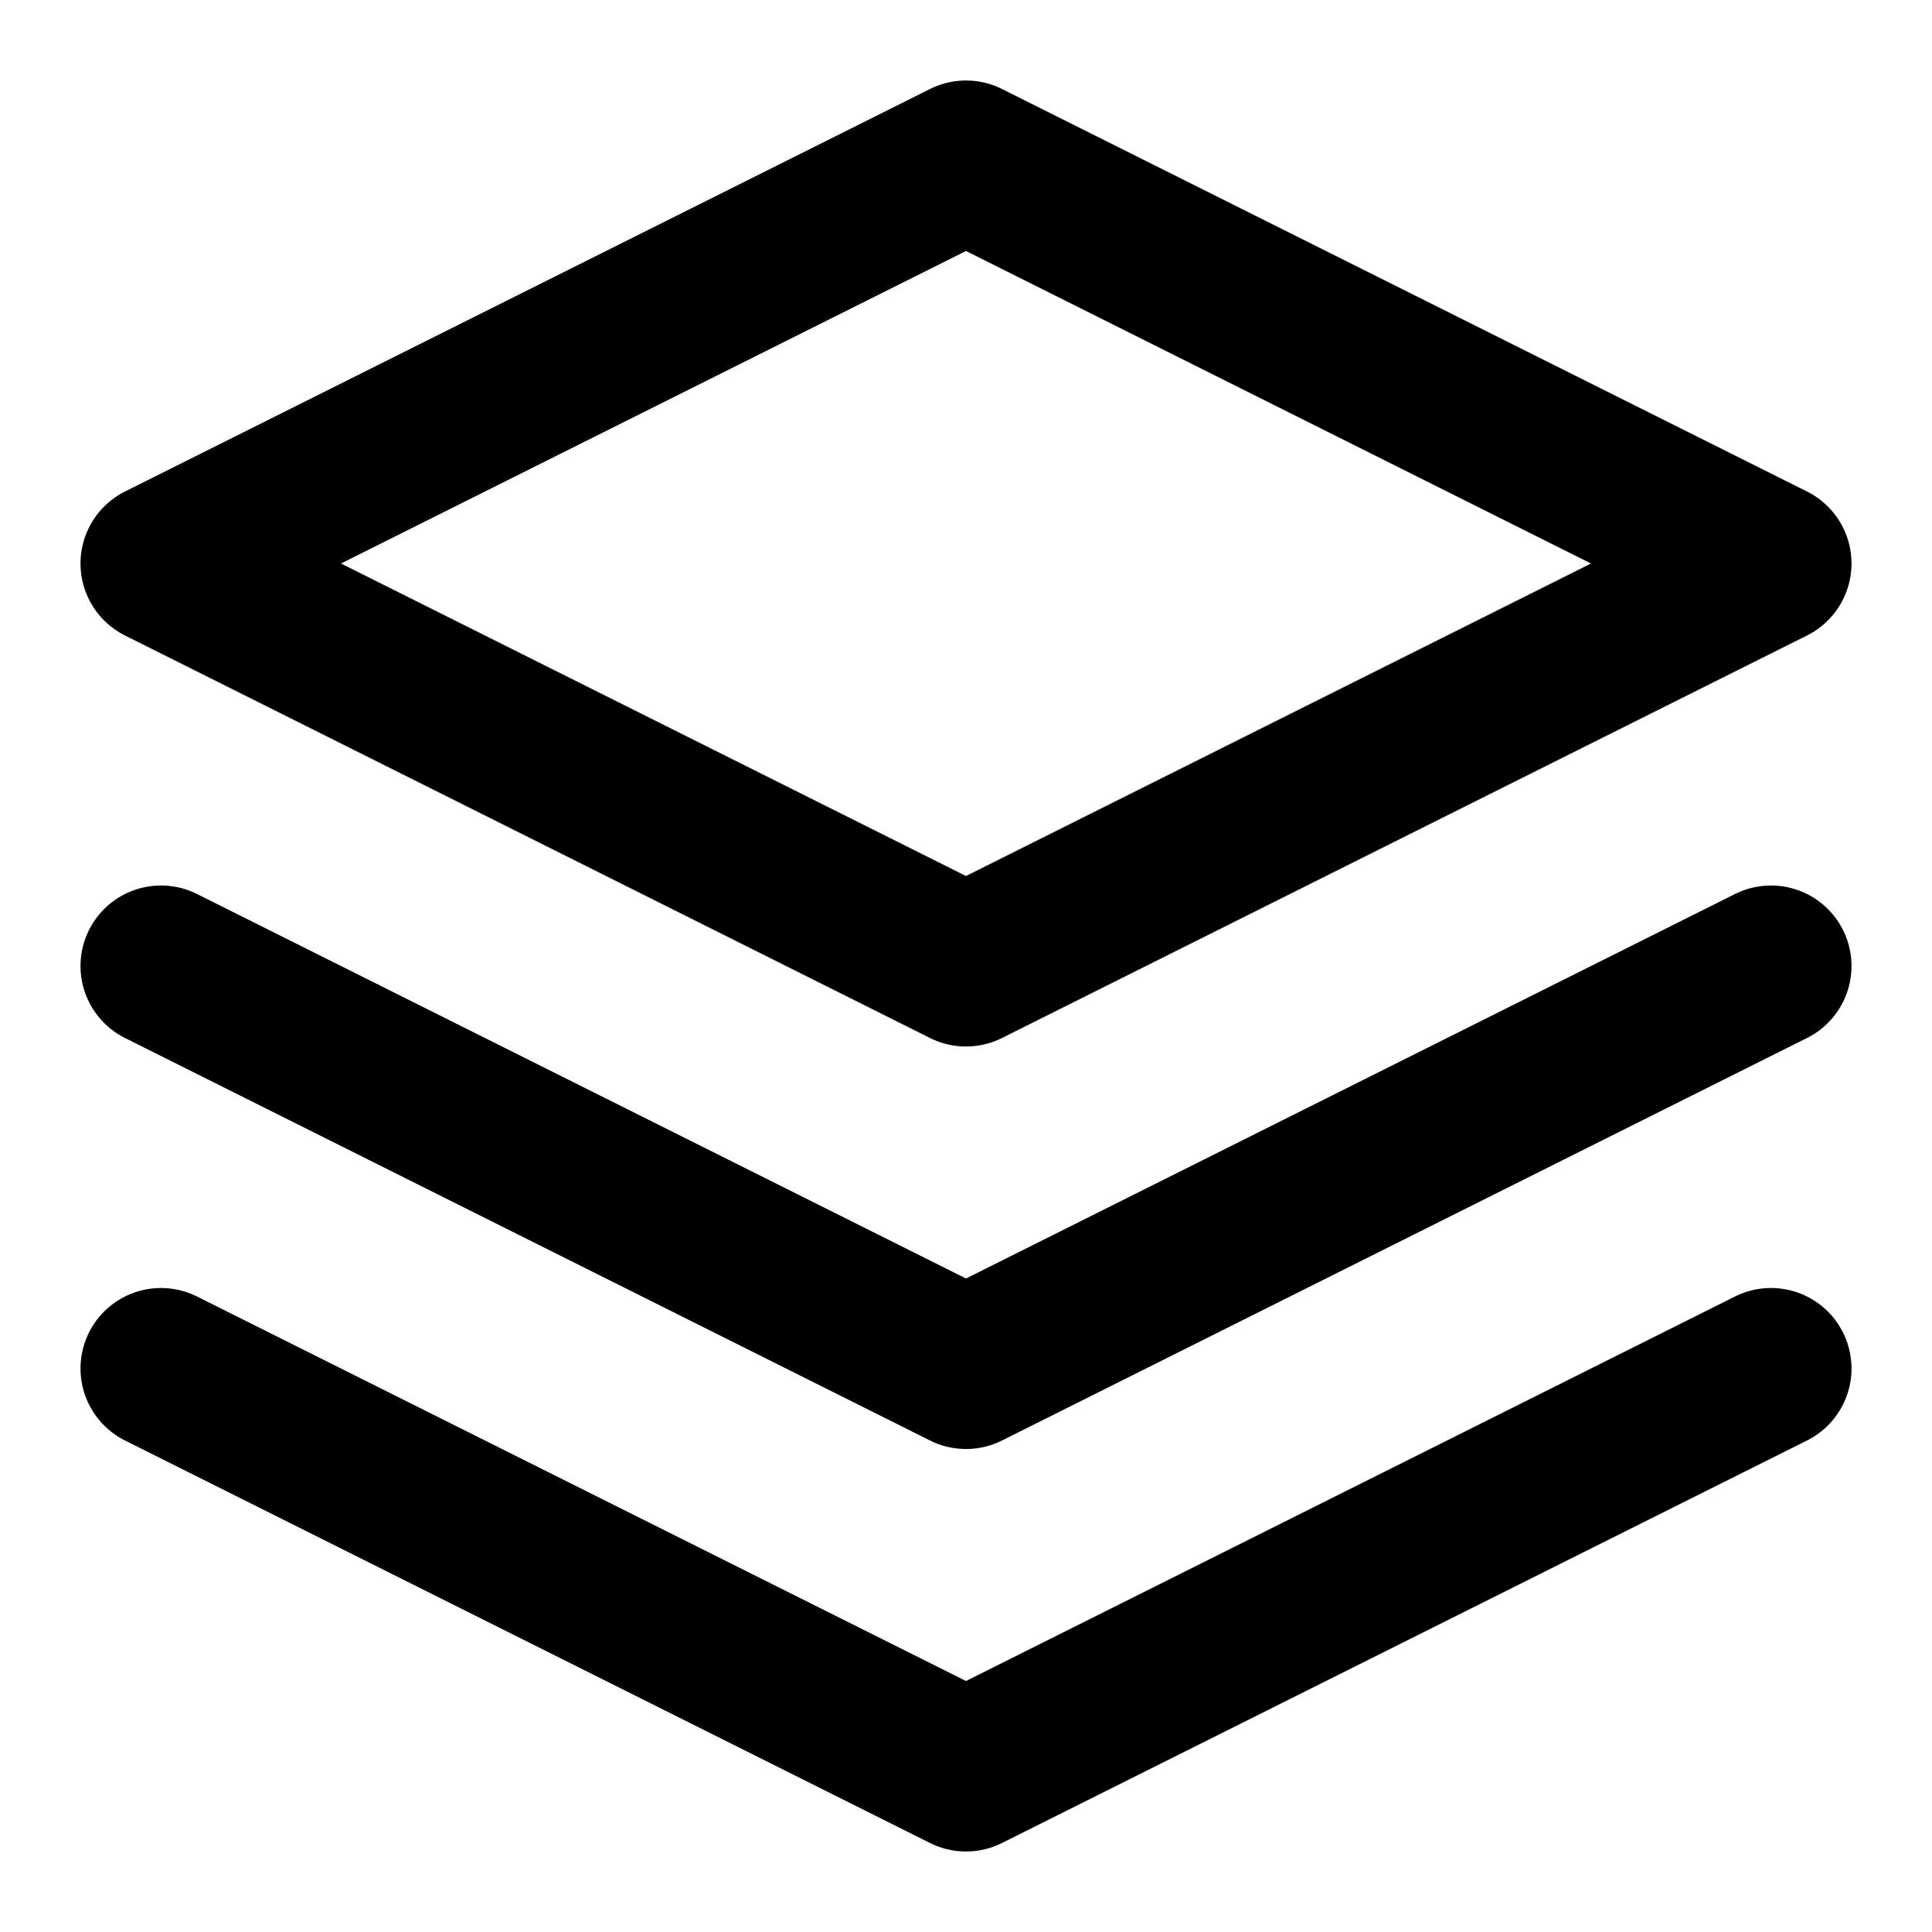
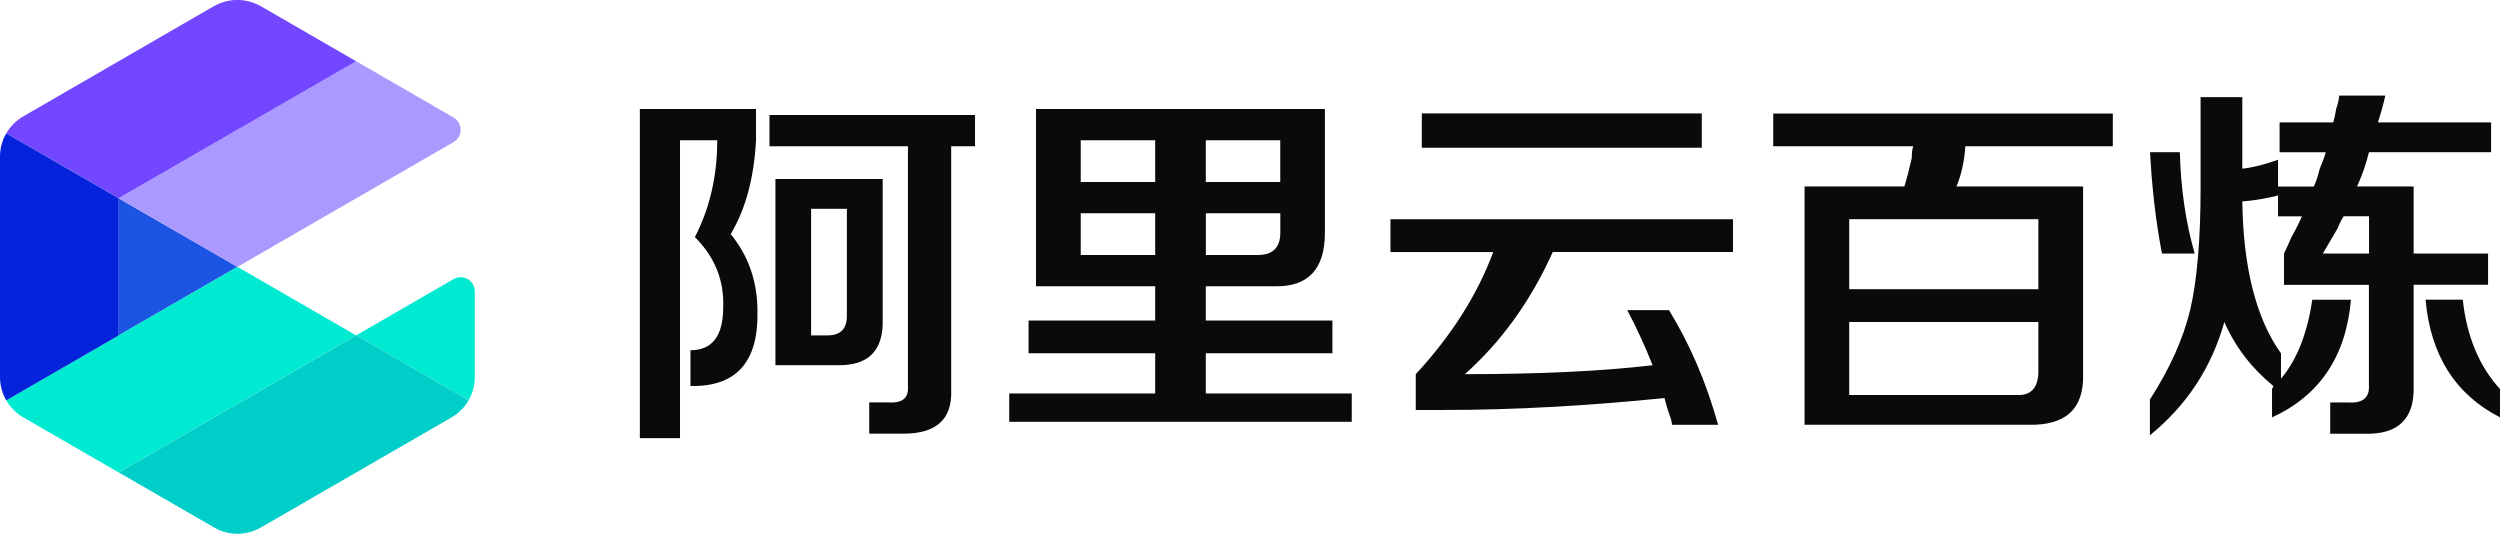
- <svg xmlns="http://www.w3.org/2000/svg" viewBox="0 0 24 24" fill="none" stroke="currentColor" stroke-width="2" stroke-linecap="round" stroke-linejoin="round">
-   <path d="M12 2L2 7l10 5 10-5-10-5z" />
-   <path d="M2 17l10 5 10-5" />
-   <path d="M2 12l10 5 10-5" />
+ <svg xmlns="http://www.w3.org/2000/svg" id="_图层_2" data-name="图层 2" viewBox="0 0 356.61 76.14">
+   <defs>
+     <style>
+       .cls-1 {
+         fill: #aa9aff;
+       }
+ 
+       .cls-1, .cls-2, .cls-3, .cls-4, .cls-5, .cls-6, .cls-7 {
+         stroke-width: 0px;
+       }
+ 
+       .cls-2 {
+         fill: #7347ff;
+       }
+ 
+       .cls-3 {
+         fill: #1c54e3;
+       }
+ 
+       .cls-4 {
+         fill: #0423da;
+       }
+ 
+       .cls-5 {
+         fill: #00cec9;
+       }
+ 
+       .cls-6 {
+         fill: #00ead1;
+       }
+ 
+       .cls-7 {
+         fill: #0a0a0a;
+       }
+     </style>
+   </defs>
+   <g id="_图层_1-2" data-name="图层 1">
+     <g>
+       <g>
+         <polygon class="cls-3" points="16.93 28.29 16.93 47.84 16.93 47.84 33.86 38.06 33.86 38.06 16.93 28.29" />
+         <path class="cls-1" d="M64.71,16.77s-.02-.02-.03-.02l-13.88-8.02L16.93,28.29l16.93,9.78,30.78-17.77.05-.03c.61-.35,1.02-1,1.02-1.75s-.4-1.39-1-1.74Z" />
+         <path class="cls-6" d="M65.71,39.54c-.37,0-.71.1-1,.27,0,0-.02,0-.03.01,0,0,0,0,0,0l-13.88,8.02h0l16.02,9.25h.02c.56-.96.89-2.09.89-3.3,0-.02,0-.03,0-.05,0-.01,0-.03,0-.04v-12.14c0-1.11-.9-2.02-2.02-2.02Z" />
+         <path class="cls-5" d="M66.82,57.09l-16.02-9.25-33.86,19.55h0s13.55,7.82,13.55,7.82h0s.05.02.07.04c.98.57,2.11.89,3.32.89s2.34-.33,3.32-.89c.02-.01.05-.02.07-.04h0s27.09-15.64,27.09-15.64c.01,0,.02-.01.03-.02,1.02-.58,1.87-1.43,2.46-2.45h-.02Z" />
+         <path class="cls-6" d="M33.86,38.06h0s-16.93,9.78-16.93,9.78l-4.58,2.64L.91,57.09h-.02c.55.96,1.32,1.76,2.25,2.34l.25.14s0,0,0,0l.05.03.06.04,13.43,7.75h0s0,0,0,0h0s33.86-19.55,33.86-19.55h0l-16.93-9.78Z" />
+         <path class="cls-2" d="M37.25.91c-.32-.19-.66-.34-1-.47-.06-.02-.12-.05-.18-.07-.03-.01-.06-.02-.1-.03-.66-.22-1.38-.35-2.12-.35s-1.45.12-2.12.35c-.03.01-.06.02-.1.03-.06.02-.12.04-.18.07-.34.13-.67.28-1,.47h0L3.39,16.56s-.01,0-.02.01c-1.03.58-1.88,1.43-2.48,2.45h.02s16.02,9.26,16.02,9.26h0S50.8,8.74,50.8,8.74L37.25.91Z" />
+         <path class="cls-4" d="M.91,19.03h-.02c-.56.96-.89,2.09-.89,3.3v31.46c0,1.2.32,2.33.89,3.31h.02s16.02-9.26,16.02-9.26h0v-19.55h0S.91,19.03.91,19.03Z" />
+       </g>
+       <path class="cls-7" d="M91.27,62.5V15.55h16.57v4.46c-.28,5.38-1.49,9.84-3.61,13.38,2.55,3.12,3.82,6.8,3.82,11.05.14,7.22-3.05,10.76-9.56,10.62v-5.1c3.12,0,4.67-2.05,4.67-6.16.14-3.82-1.2-7.15-4.04-9.98,2.12-4.11,3.19-8.71,3.19-13.81h-5.31v42.49h-5.74ZM109.76,20.86v-4.46h29.32v4.46h-3.4v34.84c.14,4.11-2.12,6.16-6.8,6.16h-4.89v-4.46h2.76c1.98.14,2.9-.64,2.76-2.34V20.86h-19.76ZM110.61,52.09v-26.56h15.3v19.97c.14,4.53-2.05,6.73-6.59,6.59h-8.71ZM115.7,47.84h2.34c1.84,0,2.76-.92,2.76-2.76v-15.3h-5.1v18.06ZM147.78,40.83V15.55h41.21v17.63c0,5.24-2.41,7.79-7.22,7.65h-9.77v4.89h18.06v4.67h-18.06v5.74h20.82v4.04h-48.86v-4.04h20.82v-5.74h-18.06v-4.67h18.06v-4.89h-17ZM154.16,36.37h10.62v-5.95h-10.62v5.95ZM179.44,36.37c2.12,0,3.19-1.06,3.19-3.19v-2.76h-10.62v5.95h7.44ZM154.16,20.01v5.95h10.62v-5.95h-10.62ZM182.62,20.01h-10.62v5.95h10.62v-5.95ZM198.34,35.95v-4.67h48.86v4.67h-25.71c-3.12,6.94-7.29,12.75-12.53,17.42,10.62,0,19.54-.42,26.77-1.27-.99-2.55-2.2-5.17-3.61-7.86h5.95c2.97,4.82,5.31,10.27,7.01,16.36h-6.59c0-.28-.07-.64-.21-1.06-.28-.71-.57-1.63-.85-2.76-11.19,1.13-21.67,1.7-31.44,1.7h-4.04v-5.1c5.1-5.52,8.78-11.33,11.05-17.42h-14.66ZM202.81,21.07v-4.89h39.94v4.89h-39.94ZM252.94,20.86v-4.67h48.44v4.67h-21.03c-.14,2.12-.57,4.04-1.27,5.74h18.06v26.77c.14,4.96-2.48,7.36-7.86,7.22h-31.87V26.6h14.23c.28-.85.64-2.2,1.06-4.04,0-.71.07-1.27.21-1.7h-19.97ZM263.78,56.34h23.79c2.12.14,3.19-.99,3.19-3.4v-7.01h-26.98v10.41ZM263.78,31.27v9.98h26.98v-9.98h-26.98ZM325.17,21.71v-4.25h7.65c.14-.43.28-1.06.42-1.91.28-.85.42-1.49.42-1.91h6.59c-.28,1.27-.64,2.55-1.06,3.82h16.15v4.25h-17.42c-.42,1.7-.99,3.33-1.7,4.89h8.07v9.56h10.62v4.46h-10.62v14.45c.14,4.67-2.2,6.94-7.01,6.8h-4.89v-4.46h2.55c2.12.14,3.12-.71,2.97-2.55v-14.23h-12.11v-4.46c.28-.57.64-1.35,1.06-2.34.71-1.27,1.2-2.27,1.49-2.97h-3.4v-2.97c-1.7.42-3.4.71-5.1.85.14,9.49,1.98,16.71,5.52,21.67v3.61c2.27-2.69,3.75-6.44,4.46-11.26h5.52c-.71,8.07-4.46,13.67-11.26,16.78v-4.04l.21-.42c-3.12-2.55-5.45-5.59-7.01-9.14-1.84,6.51-5.38,11.9-10.62,16.15v-5.1c2.83-4.39,4.74-8.64,5.74-12.75.99-4.25,1.49-10.06,1.49-17.42v-12.96h5.95v10.2c1.42-.14,3.12-.57,5.1-1.27v3.82h5.1c.28-.57.57-1.42.85-2.55.42-.99.71-1.77.85-2.34h-6.59ZM356.61,59.53c-6.37-3.26-9.91-8.85-10.62-16.78h5.31c.57,5.24,2.34,9.49,5.31,12.75v4.04ZM308.39,36.16c-.85-4.39-1.42-9.21-1.7-14.45h4.25c.14,5.24.85,10.06,2.12,14.45h-4.67ZM334.31,30.85c-.28.42-.57.99-.85,1.7-.42.71-1.13,1.91-2.12,3.61h6.59v-5.31h-3.61Z" />
+     </g>
+   </g>
</svg>
